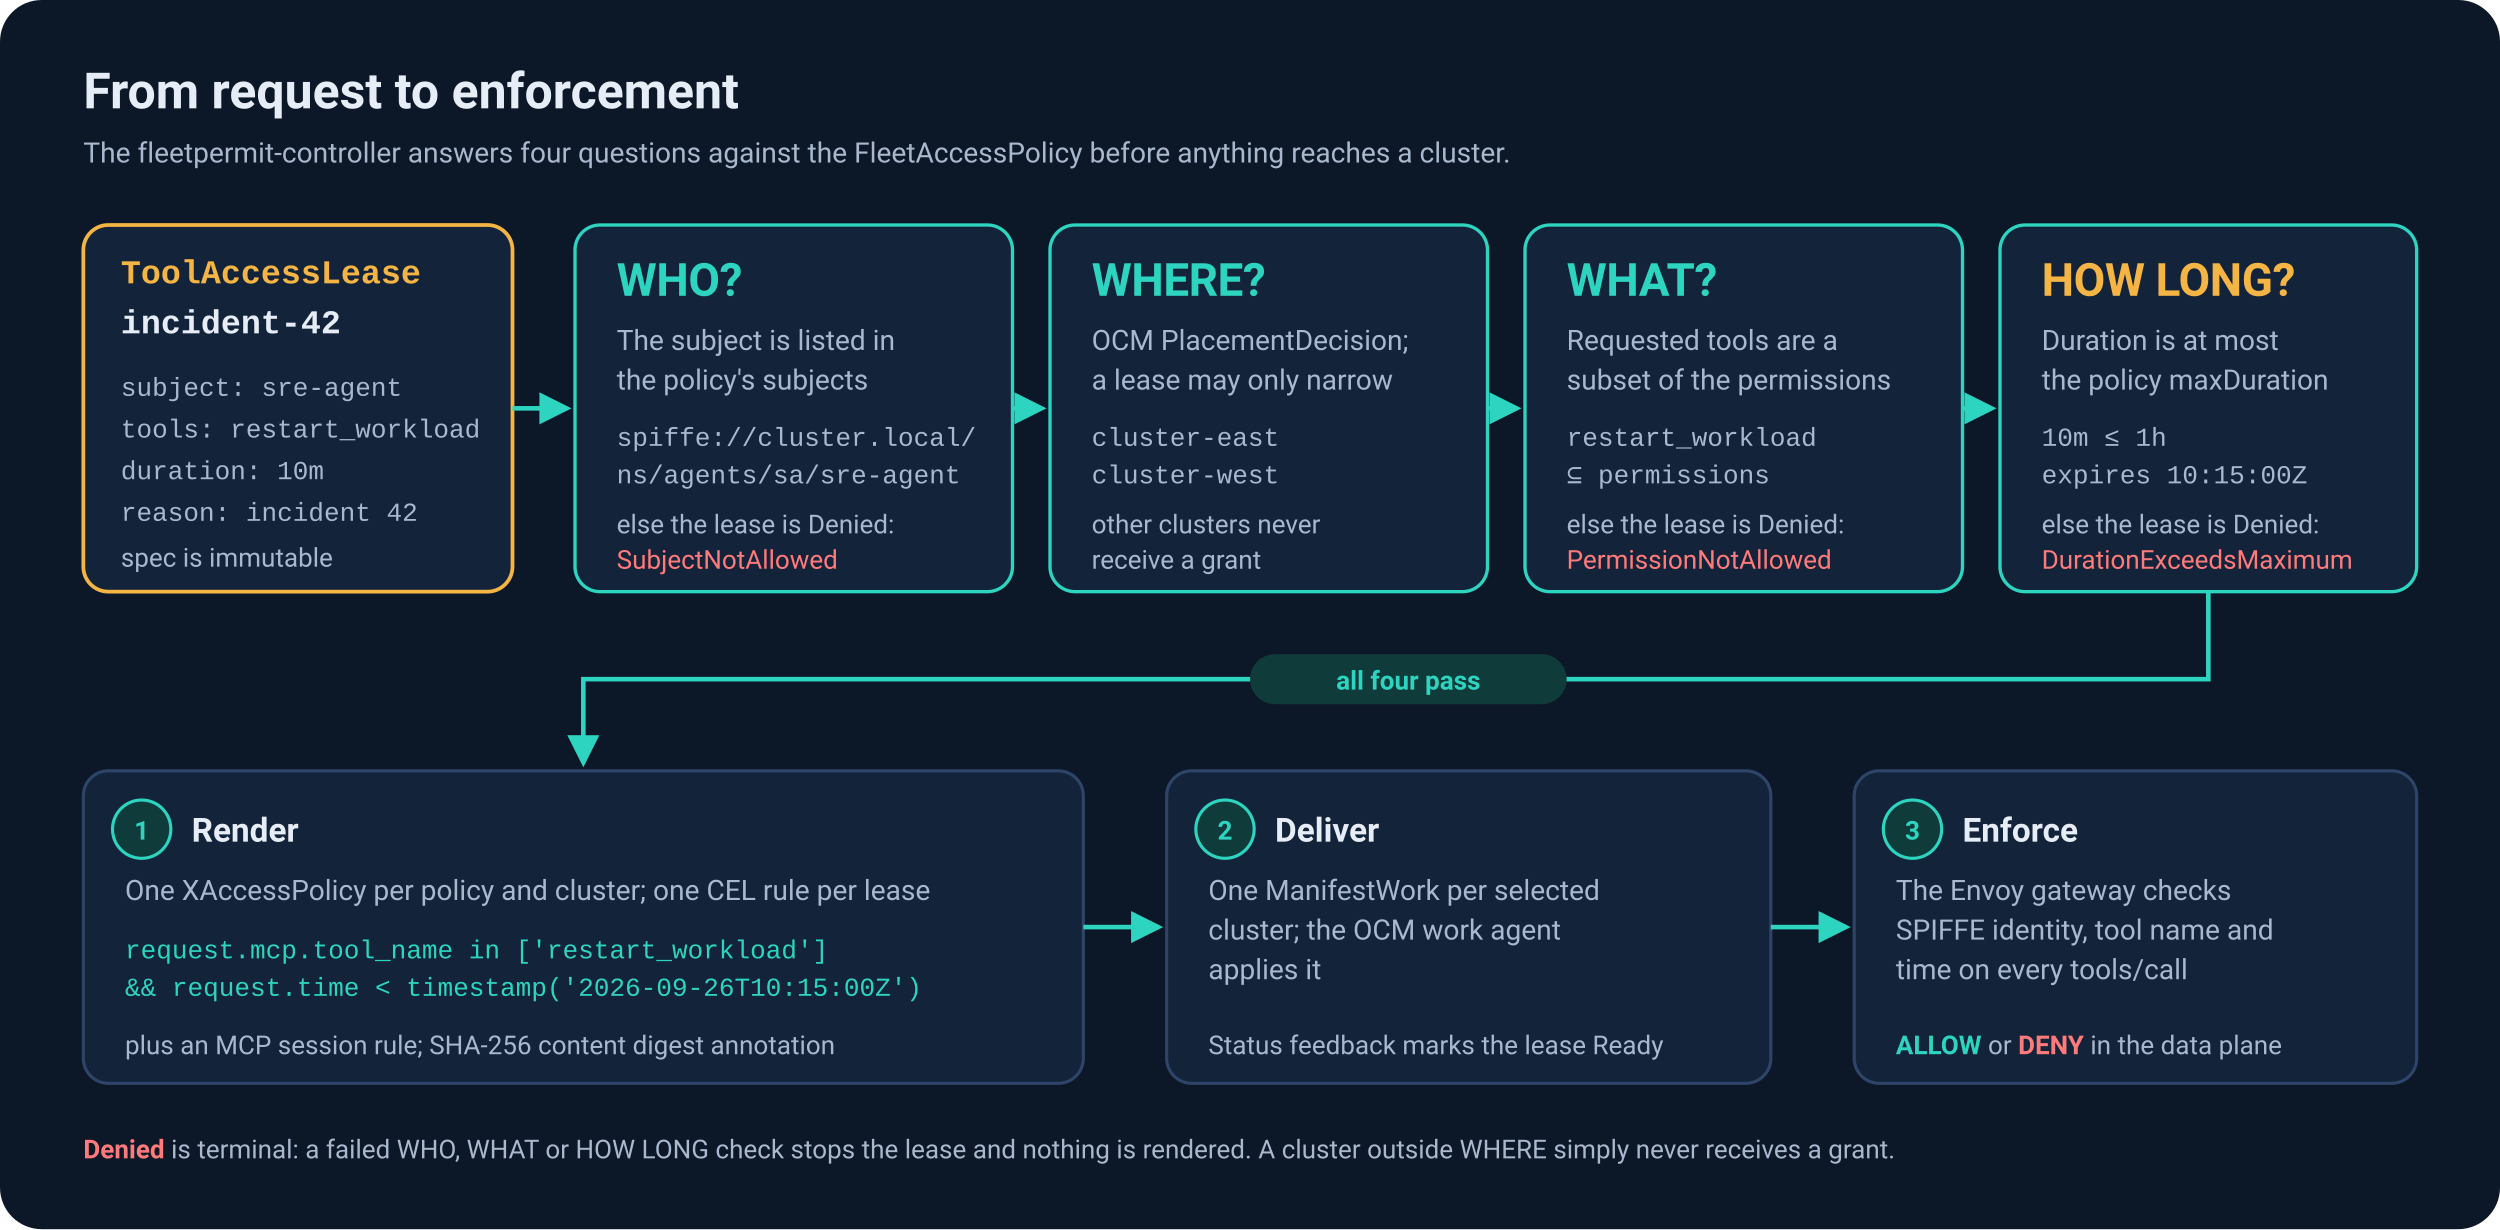
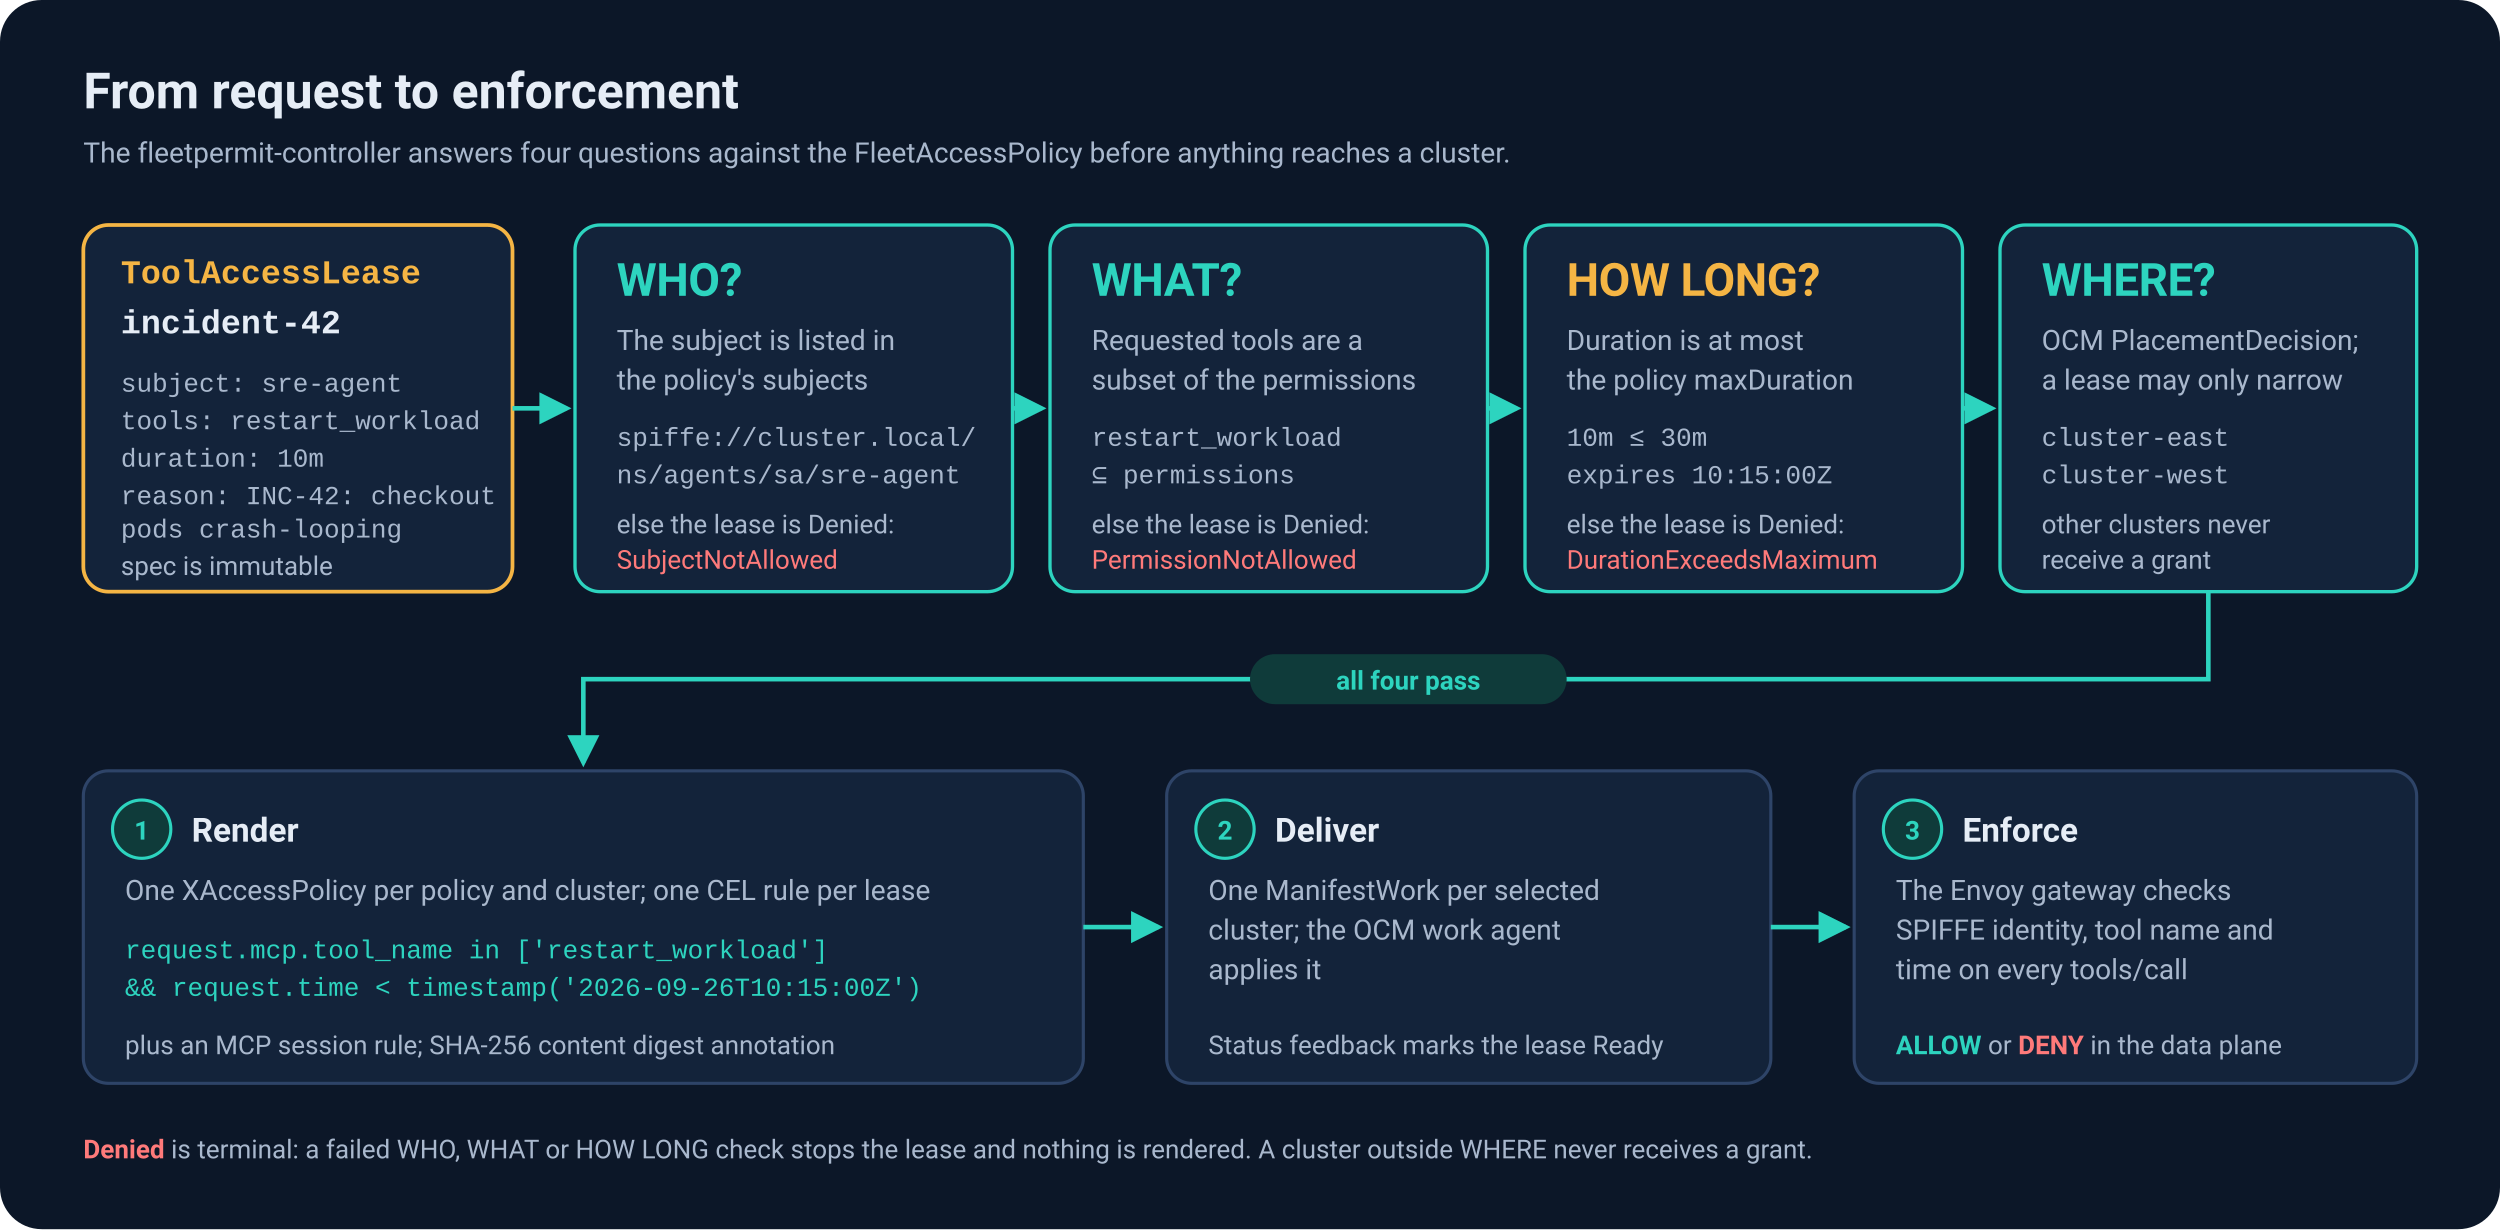
<svg xmlns="http://www.w3.org/2000/svg" viewBox="0 0 1200 590" width="1200" height="590" role="img" aria-labelledby="flow-t flow-d">
  <defs>
    <style>
      svg { fill: #E6EDF6; }
      text { font-family: -apple-system, BlinkMacSystemFont, "Segoe UI", Roboto, "Helvetica Neue", Arial, sans-serif; font-size: 15px; }
      .mono { font-family: ui-monospace, "SF Mono", SFMono-Regular, Menlo, Consolas, "Liberation Mono", monospace; }
      .h1 { font-size: 24px; font-weight: 700; }
      .q { font-size: 22px; font-weight: 750; letter-spacing: -0.2px; }
      .h3 { font-size: 16px; font-weight: 650; }
      .sm { font-size: 13.5px; fill: #A9B8CD; }
      .xs { font-size: 12.5px; fill: #A9B8CD; }
      .allow { fill: #2DD4BF; }
      .lease { fill: #F5B544; }
      .deny { fill: #FF7A7A; }
      .box { fill: #13233A; stroke: #2E4468; stroke-width: 1.5; }
      .gate { fill: #13233A; stroke: #2DD4BF; stroke-width: 1.6; }
      .ls { fill: #13233A; stroke: #F5B544; stroke-width: 1.8; }
      .wire { fill: none; stroke: #2DD4BF; stroke-width: 2.2; }
      .wire-deny { fill: none; stroke: #FF7A7A; stroke-width: 1.8; stroke-dasharray: 6 5; }
      .num { fill: #0F3B3A; stroke: #2DD4BF; stroke-width: 1.5; }
    </style>
    <marker id="flow-a" viewBox="0 0 10 10" refX="8.5" refY="5" markerWidth="7" markerHeight="7" orient="auto-start-reverse">
      <path d="M0 0L10 5L0 10z" fill="#2DD4BF" />
    </marker>
    <marker id="flow-d" viewBox="0 0 10 10" refX="8.5" refY="5" markerWidth="7" markerHeight="7" orient="auto-start-reverse">
      <path d="M0 0L10 5L0 10z" fill="#FF7A7A" />
    </marker>
  </defs>
  <rect width="1200" height="590" rx="20" fill="#0C1728" />
  <text class="h1" x="40" y="52">From request to enforcement</text>
  <text class="sm" x="40" y="78">The fleetpermit-controller answers four questions against the FleetAccessPolicy before anything reaches a cluster.</text>
  <rect class="ls" x="40" y="108" width="206" height="176" rx="12" />
  <text class="h3 mono lease" x="58" y="136">ToolAccessLease</text>
  <text class="h3 mono" x="58" y="160">incident-42</text>
-   <text class="xs mono" x="58" y="190">subject: sre-agent</text>
-   <text class="xs mono" x="58" y="210">tools: restart_workload</text>
-   <text class="xs mono" x="58" y="230">duration: 10m</text>
-   <text class="xs mono" x="58" y="250">reason: incident 42</text>
-   <text class="xs" x="58" y="272">spec is immutable</text>
+   <text class="xs mono" x="58" y="188">subject: sre-agent</text>
+   <text class="xs mono" x="58" y="206">tools: restart_workload</text>
+   <text class="xs mono" x="58" y="224">duration: 10m</text>
+   <text class="xs mono" x="58" y="242">reason: INC-42: checkout</text>
+   <text class="xs mono" x="58" y="258">pods crash-looping</text>
+   <text class="xs" x="58" y="276">spec is immutable</text>
  <path class="wire" d="M246 196H272" marker-end="url(#flow-a)" />
  <g>
    <rect class="gate" x="276" y="108" width="210" height="176" rx="12" />
    <text class="q allow" x="296" y="142">WHO?</text>
    <text class="sm" x="296" y="168">The subject is listed in</text>
    <text class="sm" x="296" y="187">the policy's subjects</text>
    <text class="xs mono" x="296" y="214">spiffe://cluster.local/</text>
    <text class="xs mono" x="296" y="232">ns/agents/sa/sre-agent</text>
    <text class="xs" x="296" y="256">else the lease is Denied:</text>
    <text class="xs deny" x="296" y="273">SubjectNotAllowed</text>
  </g>
  <path class="wire" d="M486 196H500" marker-end="url(#flow-a)" />
  <g>
    <rect class="gate" x="504" y="108" width="210" height="176" rx="12" />
-     <text class="q allow" x="524" y="142">WHERE?</text>
-     <text class="sm" x="524" y="168">OCM PlacementDecision;</text>
-     <text class="sm" x="524" y="187">a lease may only narrow</text>
-     <text class="xs mono" x="524" y="214">cluster-east</text>
-     <text class="xs mono" x="524" y="232">cluster-west</text>
-     <text class="xs" x="524" y="256">other clusters never</text>
-     <text class="xs" x="524" y="273">receive a grant</text>
+     <text class="q allow" x="524" y="142">WHAT?</text>
+     <text class="sm" x="524" y="168">Requested tools are a</text>
+     <text class="sm" x="524" y="187">subset of the permissions</text>
+     <text class="xs mono" x="524" y="214">restart_workload</text>
+     <text class="xs mono" x="524" y="232">⊆ permissions</text>
+     <text class="xs" x="524" y="256">else the lease is Denied:</text>
+     <text class="xs deny" x="524" y="273">PermissionNotAllowed</text>
  </g>
  <path class="wire" d="M714 196H728" marker-end="url(#flow-a)" />
  <g>
-     <rect class="gate" x="732" y="108" width="210" height="176" rx="12" />
-     <text class="q allow" x="752" y="142">WHAT?</text>
-     <text class="sm" x="752" y="168">Requested tools are a</text>
-     <text class="sm" x="752" y="187">subset of the permissions</text>
-     <text class="xs mono" x="752" y="214">restart_workload</text>
-     <text class="xs mono" x="752" y="232">⊆ permissions</text>
+     <rect class="gate" x="732" y="108" width="210" height="176" rx="12" stroke="#F5B544" />
+     <text class="q lease" x="752" y="142">HOW LONG?</text>
+     <text class="sm" x="752" y="168">Duration is at most</text>
+     <text class="sm" x="752" y="187">the policy maxDuration</text>
+     <text class="xs mono" x="752" y="214">10m ≤ 30m</text>
+     <text class="xs mono" x="752" y="232">expires 10:15:00Z</text>
    <text class="xs" x="752" y="256">else the lease is Denied:</text>
-     <text class="xs deny" x="752" y="273">PermissionNotAllowed</text>
+     <text class="xs deny" x="752" y="273">DurationExceedsMaximum</text>
  </g>
  <path class="wire" d="M942 196H956" marker-end="url(#flow-a)" />
  <g>
-     <rect class="gate" x="960" y="108" width="200" height="176" rx="12" stroke="#F5B544" />
-     <text class="q lease" x="980" y="142">HOW LONG?</text>
-     <text class="sm" x="980" y="168">Duration is at most</text>
-     <text class="sm" x="980" y="187">the policy maxDuration</text>
-     <text class="xs mono" x="980" y="214">10m ≤ 1h</text>
-     <text class="xs mono" x="980" y="232">expires 10:15:00Z</text>
-     <text class="xs" x="980" y="256">else the lease is Denied:</text>
-     <text class="xs deny" x="980" y="273">DurationExceedsMaximum</text>
+     <rect class="gate" x="960" y="108" width="200" height="176" rx="12" />
+     <text class="q allow" x="980" y="142">WHERE?</text>
+     <text class="sm" x="980" y="168">OCM PlacementDecision;</text>
+     <text class="sm" x="980" y="187">a lease may only narrow</text>
+     <text class="xs mono" x="980" y="214">cluster-east</text>
+     <text class="xs mono" x="980" y="232">cluster-west</text>
+     <text class="xs" x="980" y="256">other clusters never</text>
+     <text class="xs" x="980" y="273">receive a grant</text>
  </g>
  <path class="wire" d="M1060 284V326H280V366" marker-end="url(#flow-a)" />
  <rect x="600" y="314" width="152" height="24" rx="12" fill="#0F3B3A" />
  <text class="xs allow" x="676" y="331" text-anchor="middle" font-weight="700">all four pass</text>
  <g>
    <rect class="box" x="40" y="370" width="480" height="150" rx="12" />
    <circle class="num" cx="68" cy="398" r="14" />
    <text class="xs allow" x="68" y="403" text-anchor="middle" font-weight="700">1</text>
    <text class="h3" x="92" y="404">Render</text>
    <text class="sm" x="60" y="432">One XAccessPolicy per policy and cluster; one CEL rule per lease</text>
    <text class="xs mono allow" x="60" y="460">request.mcp.tool_name in ['restart_workload']</text>
    <text class="xs mono allow" x="60" y="478">&amp;&amp; request.time &lt; timestamp('2026-09-26T10:15:00Z')</text>
    <text class="xs" x="60" y="506">plus an MCP session rule; SHA-256 content digest annotation</text>
  </g>
  <path class="wire" d="M520 445H556" marker-end="url(#flow-a)" />
  <g>
    <rect class="box" x="560" y="370" width="290" height="150" rx="12" />
    <circle class="num" cx="588" cy="398" r="14" />
    <text class="xs allow" x="588" y="403" text-anchor="middle" font-weight="700">2</text>
    <text class="h3" x="612" y="404">Deliver</text>
    <text class="sm" x="580" y="432">One ManifestWork per selected</text>
    <text class="sm" x="580" y="451">cluster; the OCM work agent</text>
    <text class="sm" x="580" y="470">applies it</text>
    <text class="xs" x="580" y="506">Status feedback marks the lease Ready</text>
  </g>
  <path class="wire" d="M850 445H886" marker-end="url(#flow-a)" />
  <g>
    <rect class="box" x="890" y="370" width="270" height="150" rx="12" stroke="#2DD4BF" />
    <circle class="num" cx="918" cy="398" r="14" />
    <text class="xs allow" x="918" y="403" text-anchor="middle" font-weight="700">3</text>
    <text class="h3" x="942" y="404">Enforce</text>
    <text class="sm" x="910" y="432">The Envoy gateway checks</text>
    <text class="sm" x="910" y="451">SPIFFE identity, tool name and</text>
    <text class="sm" x="910" y="470">time on every tools/call</text>
    <text class="xs" x="910" y="506">
      <tspan class="allow" font-weight="700">ALLOW</tspan> or <tspan class="deny" font-weight="700">DENY</tspan> in the data plane</text>
  </g>
  <text class="xs" x="40" y="556">
-     <tspan class="deny" font-weight="700">Denied</tspan> is terminal: a failed WHO, WHAT or HOW LONG check stops the lease and nothing is rendered. A cluster outside WHERE simply never receives a grant.</text>
+     <tspan class="deny" font-weight="700">Denied</tspan> is terminal: a failed WHO, WHAT or HOW LONG check stops the lease and nothing is rendered. A cluster outside WHERE never receives a grant.</text>
</svg>
